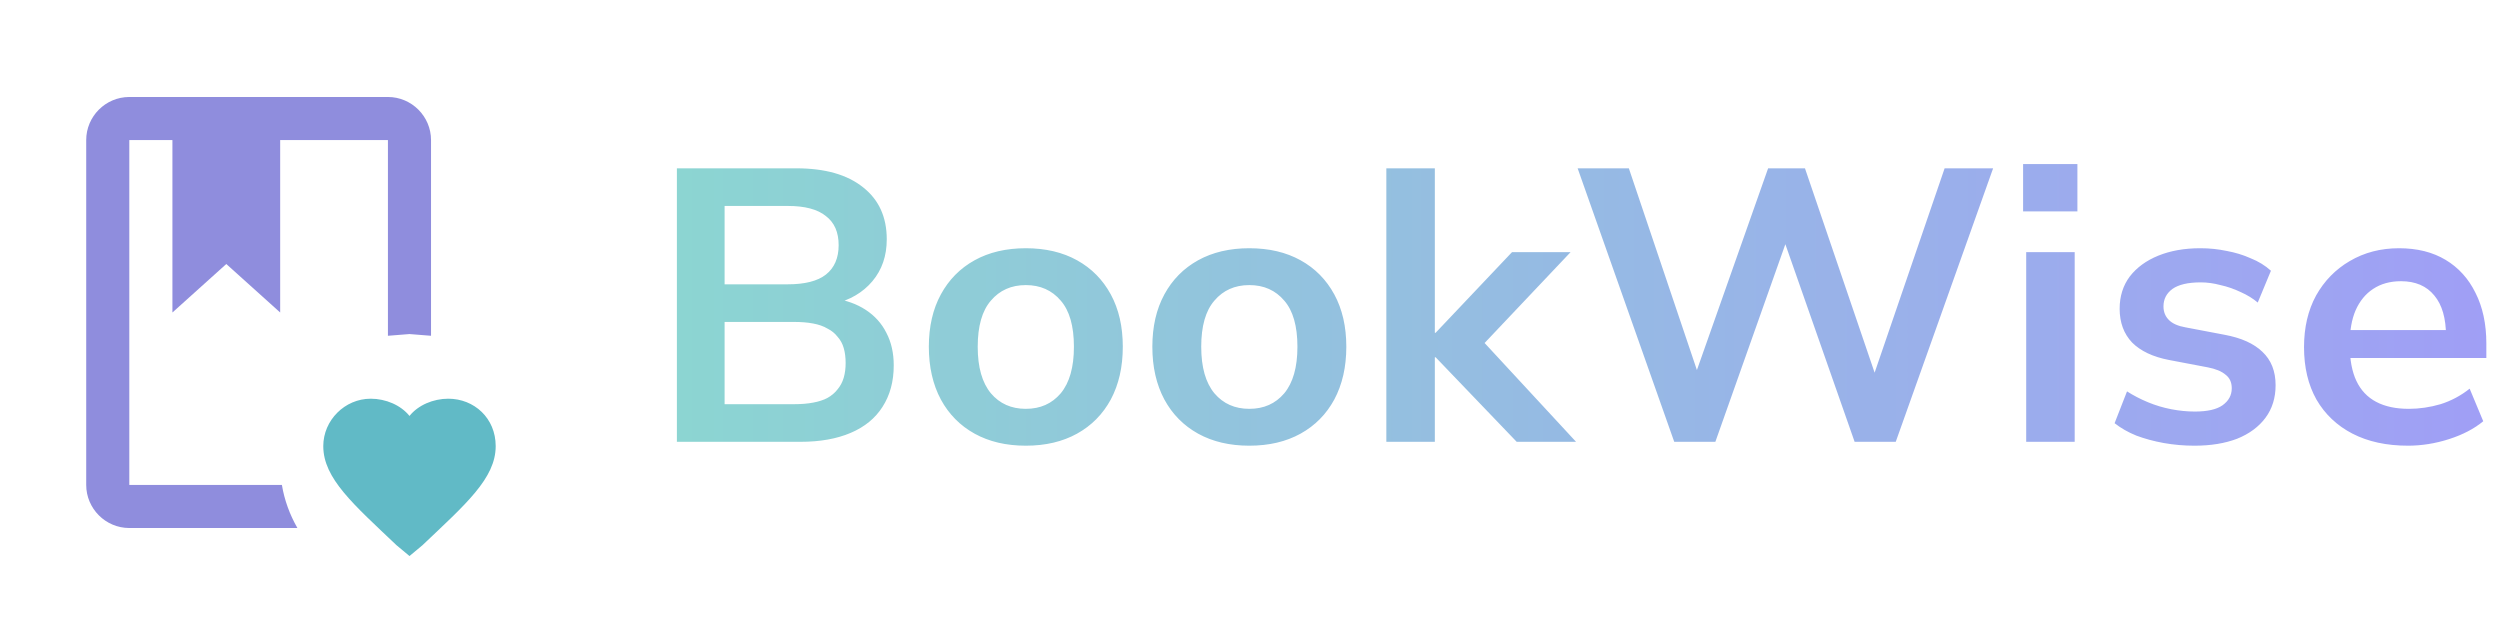
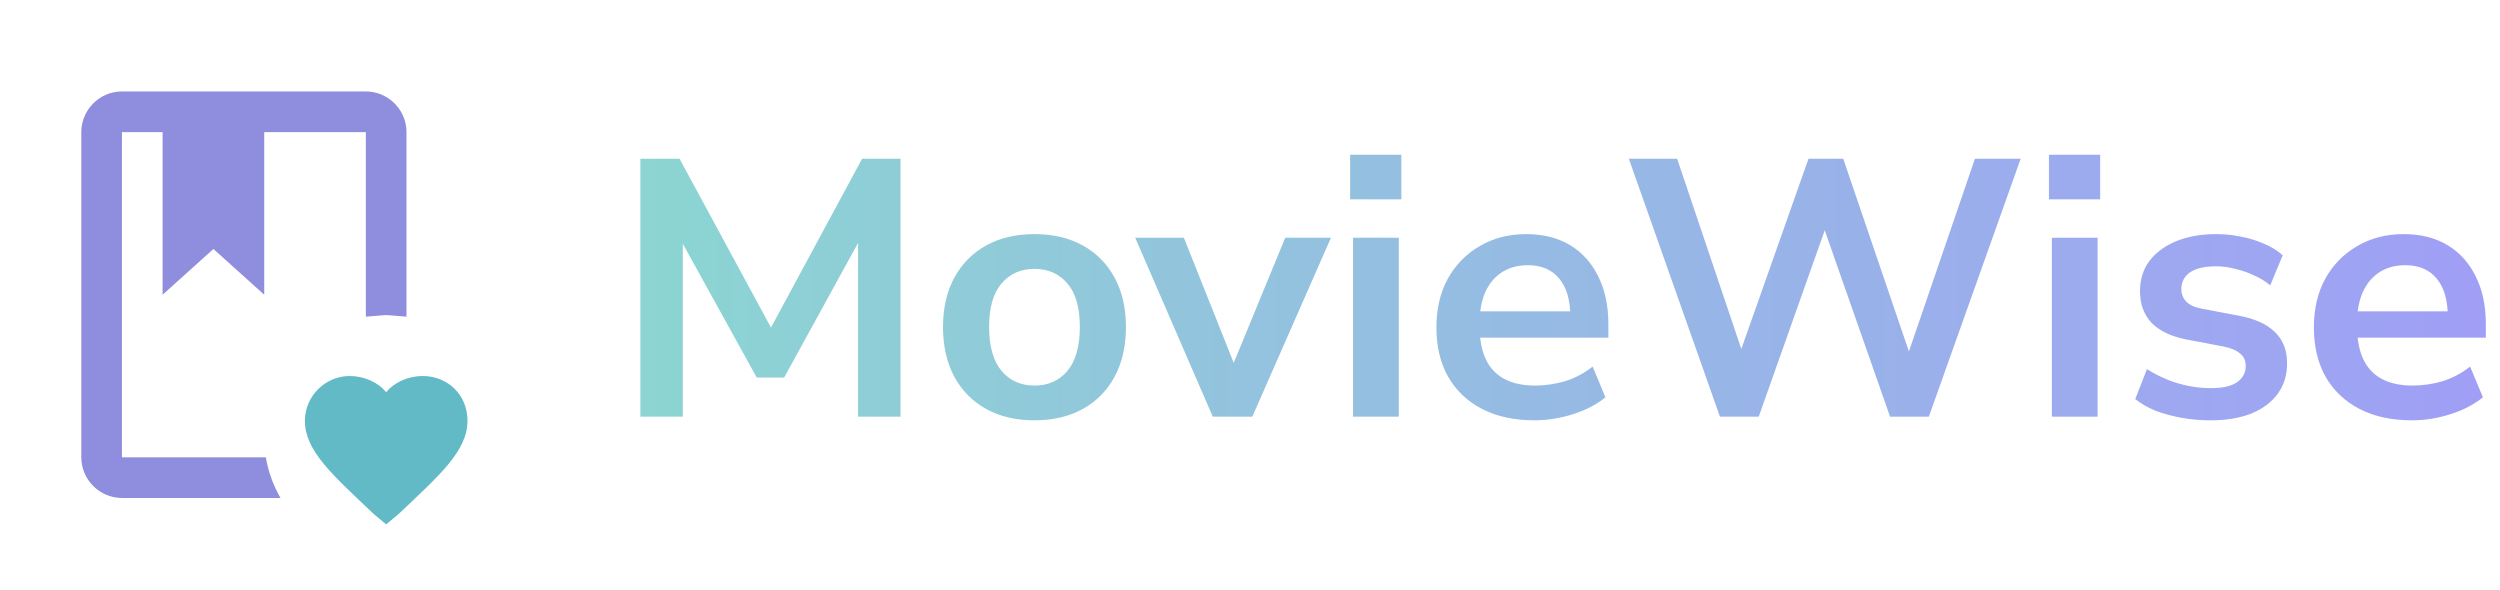
- <svg xmlns="http://www.w3.org/2000/svg" width="232" height="58" viewBox="0 0 232 58" fill="none">
+ <svg xmlns="http://www.w3.org/2000/svg" width="246" height="58" viewBox="0 0 246 58" fill="none">
  <g opacity="0.9">
    <path d="M38 51.6L36.8 50.6C32.8 46.8 30 44.4 30 41.4C30 39 32 37 34.4 37C35.8 37 37.2 37.6 38 38.6C38.8 37.6 40.2 37 41.6 37C44 37 46 38.8 46 41.4C46 44.4 43.2 46.8 39.2 50.6L38 51.6Z" fill="#50B2C0" />
    <path d="M36 9C38.2 9 40 10.8 40 13V31.16L38 31L36 31.16V13H26V29L21 24.5L16 29V13H12V45H26.16C26.4 46.44 26.9 47.78 27.6 49H12C9.8 49 8 47.2 8 45V13C8 10.8 9.8 9 12 9H36Z" fill="#8381D9" />
-     <path d="M62.815 41V15.62H73.903C76.567 15.62 78.631 16.208 80.095 17.384C81.559 18.536 82.291 20.144 82.291 22.208C82.291 23.744 81.847 25.04 80.959 26.096C80.071 27.152 78.859 27.86 77.323 28.22V27.68C78.499 27.848 79.507 28.208 80.347 28.76C81.187 29.312 81.823 30.02 82.255 30.884C82.711 31.748 82.939 32.756 82.939 33.908C82.939 35.396 82.591 36.68 81.895 37.76C81.223 38.816 80.239 39.62 78.943 40.172C77.647 40.724 76.099 41 74.299 41H62.815ZM67.243 37.508H73.723C74.371 37.508 74.947 37.46 75.451 37.364C75.979 37.268 76.423 37.124 76.783 36.932C77.167 36.716 77.479 36.452 77.719 36.14C77.983 35.828 78.175 35.468 78.295 35.06C78.415 34.652 78.475 34.196 78.475 33.692C78.475 33.164 78.415 32.696 78.295 32.288C78.175 31.88 77.983 31.532 77.719 31.244C77.479 30.932 77.167 30.68 76.783 30.488C76.423 30.272 75.979 30.116 75.451 30.02C74.947 29.924 74.371 29.876 73.723 29.876H67.243V37.508ZM67.243 26.384H73.111C74.695 26.384 75.871 26.084 76.639 25.484C77.431 24.86 77.827 23.948 77.827 22.748C77.827 21.548 77.431 20.648 76.639 20.048C75.871 19.424 74.695 19.112 73.111 19.112H67.243V26.384ZM95.196 41.36C93.372 41.36 91.788 40.988 90.444 40.244C89.1 39.5 88.056 38.444 87.312 37.076C86.568 35.684 86.196 34.052 86.196 32.18C86.196 30.308 86.568 28.688 87.312 27.32C88.056 25.952 89.1 24.896 90.444 24.152C91.788 23.408 93.372 23.036 95.196 23.036C97.02 23.036 98.604 23.408 99.948 24.152C101.292 24.896 102.336 25.952 103.08 27.32C103.824 28.688 104.196 30.308 104.196 32.18C104.196 34.052 103.824 35.684 103.08 37.076C102.336 38.444 101.292 39.5 99.948 40.244C98.604 40.988 97.02 41.36 95.196 41.36ZM95.196 37.94C96.54 37.94 97.62 37.46 98.436 36.5C99.252 35.516 99.66 34.076 99.66 32.18C99.66 30.26 99.252 28.832 98.436 27.896C97.62 26.936 96.54 26.456 95.196 26.456C93.852 26.456 92.772 26.936 91.956 27.896C91.14 28.832 90.732 30.26 90.732 32.18C90.732 34.076 91.14 35.516 91.956 36.5C92.772 37.46 93.852 37.94 95.196 37.94ZM115.938 41.36C114.114 41.36 112.53 40.988 111.186 40.244C109.842 39.5 108.798 38.444 108.054 37.076C107.31 35.684 106.938 34.052 106.938 32.18C106.938 30.308 107.31 28.688 108.054 27.32C108.798 25.952 109.842 24.896 111.186 24.152C112.53 23.408 114.114 23.036 115.938 23.036C117.762 23.036 119.346 23.408 120.69 24.152C122.034 24.896 123.078 25.952 123.822 27.32C124.566 28.688 124.938 30.308 124.938 32.18C124.938 34.052 124.566 35.684 123.822 37.076C123.078 38.444 122.034 39.5 120.69 40.244C119.346 40.988 117.762 41.36 115.938 41.36ZM115.938 37.94C117.282 37.94 118.362 37.46 119.178 36.5C119.994 35.516 120.402 34.076 120.402 32.18C120.402 30.26 119.994 28.832 119.178 27.896C118.362 26.936 117.282 26.456 115.938 26.456C114.594 26.456 113.514 26.936 112.698 27.896C111.882 28.832 111.474 30.26 111.474 32.18C111.474 34.076 111.882 35.516 112.698 36.5C113.514 37.46 114.594 37.94 115.938 37.94ZM128.653 41V15.62H133.153V30.884H133.225L140.317 23.396H145.753L136.896 32.756V30.884L146.257 41H140.749L133.225 33.152H133.153V41H128.653ZM155.369 41L146.405 15.62H151.157L158.177 36.428H156.737L164.081 15.62H167.501L174.593 36.428H173.333L180.461 15.62H184.961L175.925 41H172.109L165.269 21.488H166.097L159.185 41H155.369ZM187.743 19.616V15.224H192.783V19.616H187.743ZM188.031 41V23.396H192.531V41H188.031ZM203.651 41.36C202.667 41.36 201.707 41.276 200.771 41.108C199.859 40.94 199.019 40.712 198.251 40.424C197.483 40.112 196.811 39.728 196.235 39.272L197.387 36.32C197.987 36.704 198.635 37.04 199.331 37.328C200.027 37.616 200.747 37.832 201.491 37.976C202.235 38.12 202.967 38.192 203.687 38.192C204.839 38.192 205.691 38 206.243 37.616C206.819 37.208 207.107 36.68 207.107 36.032C207.107 35.48 206.915 35.06 206.531 34.772C206.171 34.46 205.619 34.232 204.875 34.088L201.275 33.404C199.787 33.116 198.647 32.576 197.855 31.784C197.087 30.968 196.703 29.924 196.703 28.652C196.703 27.5 197.015 26.504 197.639 25.664C198.287 24.824 199.175 24.176 200.303 23.72C201.431 23.264 202.727 23.036 204.191 23.036C205.031 23.036 205.847 23.12 206.639 23.288C207.431 23.432 208.175 23.66 208.871 23.972C209.591 24.26 210.215 24.644 210.743 25.124L209.519 28.076C209.063 27.692 208.535 27.368 207.935 27.104C207.335 26.816 206.711 26.6 206.063 26.456C205.439 26.288 204.827 26.204 204.227 26.204C203.051 26.204 202.175 26.408 201.599 26.816C201.047 27.224 200.771 27.764 200.771 28.436C200.771 28.94 200.939 29.36 201.275 29.696C201.611 30.032 202.127 30.26 202.823 30.38L206.423 31.064C207.983 31.352 209.159 31.88 209.951 32.648C210.767 33.416 211.175 34.448 211.175 35.744C211.175 36.92 210.863 37.928 210.239 38.768C209.615 39.608 208.739 40.256 207.611 40.712C206.483 41.144 205.163 41.36 203.651 41.36ZM223.461 41.36C221.469 41.36 219.753 40.988 218.313 40.244C216.873 39.5 215.757 38.444 214.965 37.076C214.197 35.708 213.813 34.088 213.813 32.216C213.813 30.392 214.185 28.796 214.929 27.428C215.697 26.06 216.741 24.992 218.061 24.224C219.405 23.432 220.929 23.036 222.633 23.036C224.313 23.036 225.753 23.396 226.953 24.116C228.153 24.836 229.077 25.856 229.725 27.176C230.397 28.496 230.733 30.068 230.733 31.892V33.224H217.449V30.632H227.565L226.989 31.172C226.989 29.54 226.629 28.292 225.909 27.428C225.189 26.54 224.157 26.096 222.813 26.096C221.805 26.096 220.941 26.336 220.221 26.816C219.525 27.272 218.985 27.932 218.601 28.796C218.241 29.636 218.061 30.644 218.061 31.82V32.072C218.061 33.392 218.265 34.484 218.673 35.348C219.081 36.212 219.693 36.86 220.509 37.292C221.325 37.724 222.333 37.94 223.533 37.94C224.517 37.94 225.501 37.796 226.485 37.508C227.469 37.196 228.369 36.716 229.185 36.068L230.445 39.092C229.605 39.788 228.549 40.34 227.277 40.748C226.005 41.156 224.733 41.36 223.461 41.36Z" fill="url(#paint0_linear_517_8)" />
+     <path d="M63.014 41V15.62H66.866L76.442 33.296H75.29L84.83 15.62H88.61V41H84.434V22.46H85.226L77.162 37.148H74.462L66.326 22.424H67.19V41H63.014ZM101.792 41.36C99.968 41.36 98.384 40.988 97.04 40.244C95.696 39.5 94.652 38.444 93.908 37.076C93.164 35.684 92.792 34.052 92.792 32.18C92.792 30.308 93.164 28.688 93.908 27.32C94.652 25.952 95.696 24.896 97.04 24.152C98.384 23.408 99.968 23.036 101.792 23.036C103.616 23.036 105.2 23.408 106.544 24.152C107.888 24.896 108.932 25.952 109.676 27.32C110.42 28.688 110.792 30.308 110.792 32.18C110.792 34.052 110.42 35.684 109.676 37.076C108.932 38.444 107.888 39.5 106.544 40.244C105.2 40.988 103.616 41.36 101.792 41.36ZM101.792 37.94C103.136 37.94 104.216 37.46 105.032 36.5C105.848 35.516 106.256 34.076 106.256 32.18C106.256 30.26 105.848 28.832 105.032 27.896C104.216 26.936 103.136 26.456 101.792 26.456C100.448 26.456 99.368 26.936 98.552 27.896C97.736 28.832 97.328 30.26 97.328 32.18C97.328 34.076 97.736 35.516 98.552 36.5C99.368 37.46 100.448 37.94 101.792 37.94ZM119.338 41L111.706 23.396H116.494L121.93 37.04H120.85L126.466 23.396H130.966L123.226 41H119.338ZM132.851 19.616V15.224H137.891V19.616H132.851ZM133.139 41V23.396H137.639V41H133.139ZM150.991 41.36C148.999 41.36 147.283 40.988 145.843 40.244C144.403 39.5 143.287 38.444 142.495 37.076C141.727 35.708 141.343 34.088 141.343 32.216C141.343 30.392 141.715 28.796 142.459 27.428C143.227 26.06 144.271 24.992 145.591 24.224C146.935 23.432 148.459 23.036 150.163 23.036C151.843 23.036 153.283 23.396 154.483 24.116C155.683 24.836 156.607 25.856 157.255 27.176C157.927 28.496 158.263 30.068 158.263 31.892V33.224H144.979V30.632H155.095L154.519 31.172C154.519 29.54 154.159 28.292 153.439 27.428C152.719 26.54 151.687 26.096 150.343 26.096C149.335 26.096 148.471 26.336 147.751 26.816C147.055 27.272 146.515 27.932 146.131 28.796C145.771 29.636 145.591 30.644 145.591 31.82V32.072C145.591 33.392 145.795 34.484 146.203 35.348C146.611 36.212 147.223 36.86 148.039 37.292C148.855 37.724 149.863 37.94 151.063 37.94C152.047 37.94 153.031 37.796 154.015 37.508C154.999 37.196 155.899 36.716 156.715 36.068L157.975 39.092C157.135 39.788 156.079 40.34 154.807 40.748C153.535 41.156 152.263 41.36 150.991 41.36ZM169.242 41L160.278 15.62H165.03L172.05 36.428H170.61L177.954 15.62H181.374L188.466 36.428H187.206L194.334 15.62H198.834L189.798 41H185.982L179.142 21.488H179.97L173.058 41H169.242ZM201.616 19.616V15.224H206.656V19.616H201.616ZM201.904 41V23.396H206.404V41H201.904ZM217.524 41.36C216.54 41.36 215.58 41.276 214.644 41.108C213.732 40.94 212.892 40.712 212.124 40.424C211.356 40.112 210.684 39.728 210.108 39.272L211.26 36.32C211.86 36.704 212.508 37.04 213.204 37.328C213.9 37.616 214.62 37.832 215.364 37.976C216.108 38.12 216.84 38.192 217.56 38.192C218.712 38.192 219.564 38 220.116 37.616C220.692 37.208 220.98 36.68 220.98 36.032C220.98 35.48 220.788 35.06 220.404 34.772C220.044 34.46 219.492 34.232 218.748 34.088L215.148 33.404C213.66 33.116 212.52 32.576 211.728 31.784C210.96 30.968 210.576 29.924 210.576 28.652C210.576 27.5 210.888 26.504 211.512 25.664C212.16 24.824 213.048 24.176 214.176 23.72C215.304 23.264 216.6 23.036 218.064 23.036C218.904 23.036 219.72 23.12 220.512 23.288C221.304 23.432 222.048 23.66 222.744 23.972C223.464 24.26 224.088 24.644 224.616 25.124L223.392 28.076C222.936 27.692 222.408 27.368 221.808 27.104C221.208 26.816 220.584 26.6 219.936 26.456C219.312 26.288 218.7 26.204 218.1 26.204C216.924 26.204 216.048 26.408 215.472 26.816C214.92 27.224 214.644 27.764 214.644 28.436C214.644 28.94 214.812 29.36 215.148 29.696C215.484 30.032 216 30.26 216.696 30.38L220.296 31.064C221.856 31.352 223.032 31.88 223.824 32.648C224.64 33.416 225.048 34.448 225.048 35.744C225.048 36.92 224.736 37.928 224.112 38.768C223.488 39.608 222.612 40.256 221.484 40.712C220.356 41.144 219.036 41.36 217.524 41.36ZM237.334 41.36C235.342 41.36 233.626 40.988 232.186 40.244C230.746 39.5 229.63 38.444 228.838 37.076C228.07 35.708 227.686 34.088 227.686 32.216C227.686 30.392 228.058 28.796 228.802 27.428C229.57 26.06 230.614 24.992 231.934 24.224C233.278 23.432 234.802 23.036 236.506 23.036C238.186 23.036 239.626 23.396 240.826 24.116C242.026 24.836 242.95 25.856 243.598 27.176C244.27 28.496 244.606 30.068 244.606 31.892V33.224H231.322V30.632H241.438L240.862 31.172C240.862 29.54 240.502 28.292 239.782 27.428C239.062 26.54 238.03 26.096 236.686 26.096C235.678 26.096 234.814 26.336 234.094 26.816C233.398 27.272 232.858 27.932 232.474 28.796C232.114 29.636 231.934 30.644 231.934 31.82V32.072C231.934 33.392 232.138 34.484 232.546 35.348C232.954 36.212 233.566 36.86 234.382 37.292C235.198 37.724 236.206 37.94 237.406 37.94C238.39 37.94 239.374 37.796 240.358 37.508C241.342 37.196 242.242 36.716 243.058 36.068L244.318 39.092C243.478 39.788 242.422 40.34 241.15 40.748C239.878 41.156 238.606 41.36 237.334 41.36Z" fill="url(#paint0_linear_6421_2437)" />
  </g>
  <defs>
-     <linearGradient id="paint0_linear_517_8" x1="60" y1="29.569" x2="232" y2="29.569" gradientUnits="userSpaceOnUse">
+     <linearGradient id="paint0_linear_6421_2437" x1="60" y1="29.569" x2="246" y2="29.569" gradientUnits="userSpaceOnUse">
      <stop stop-color="#7FD1CC" />
      <stop offset="1" stop-color="#9694F5" />
    </linearGradient>
  </defs>
</svg>
